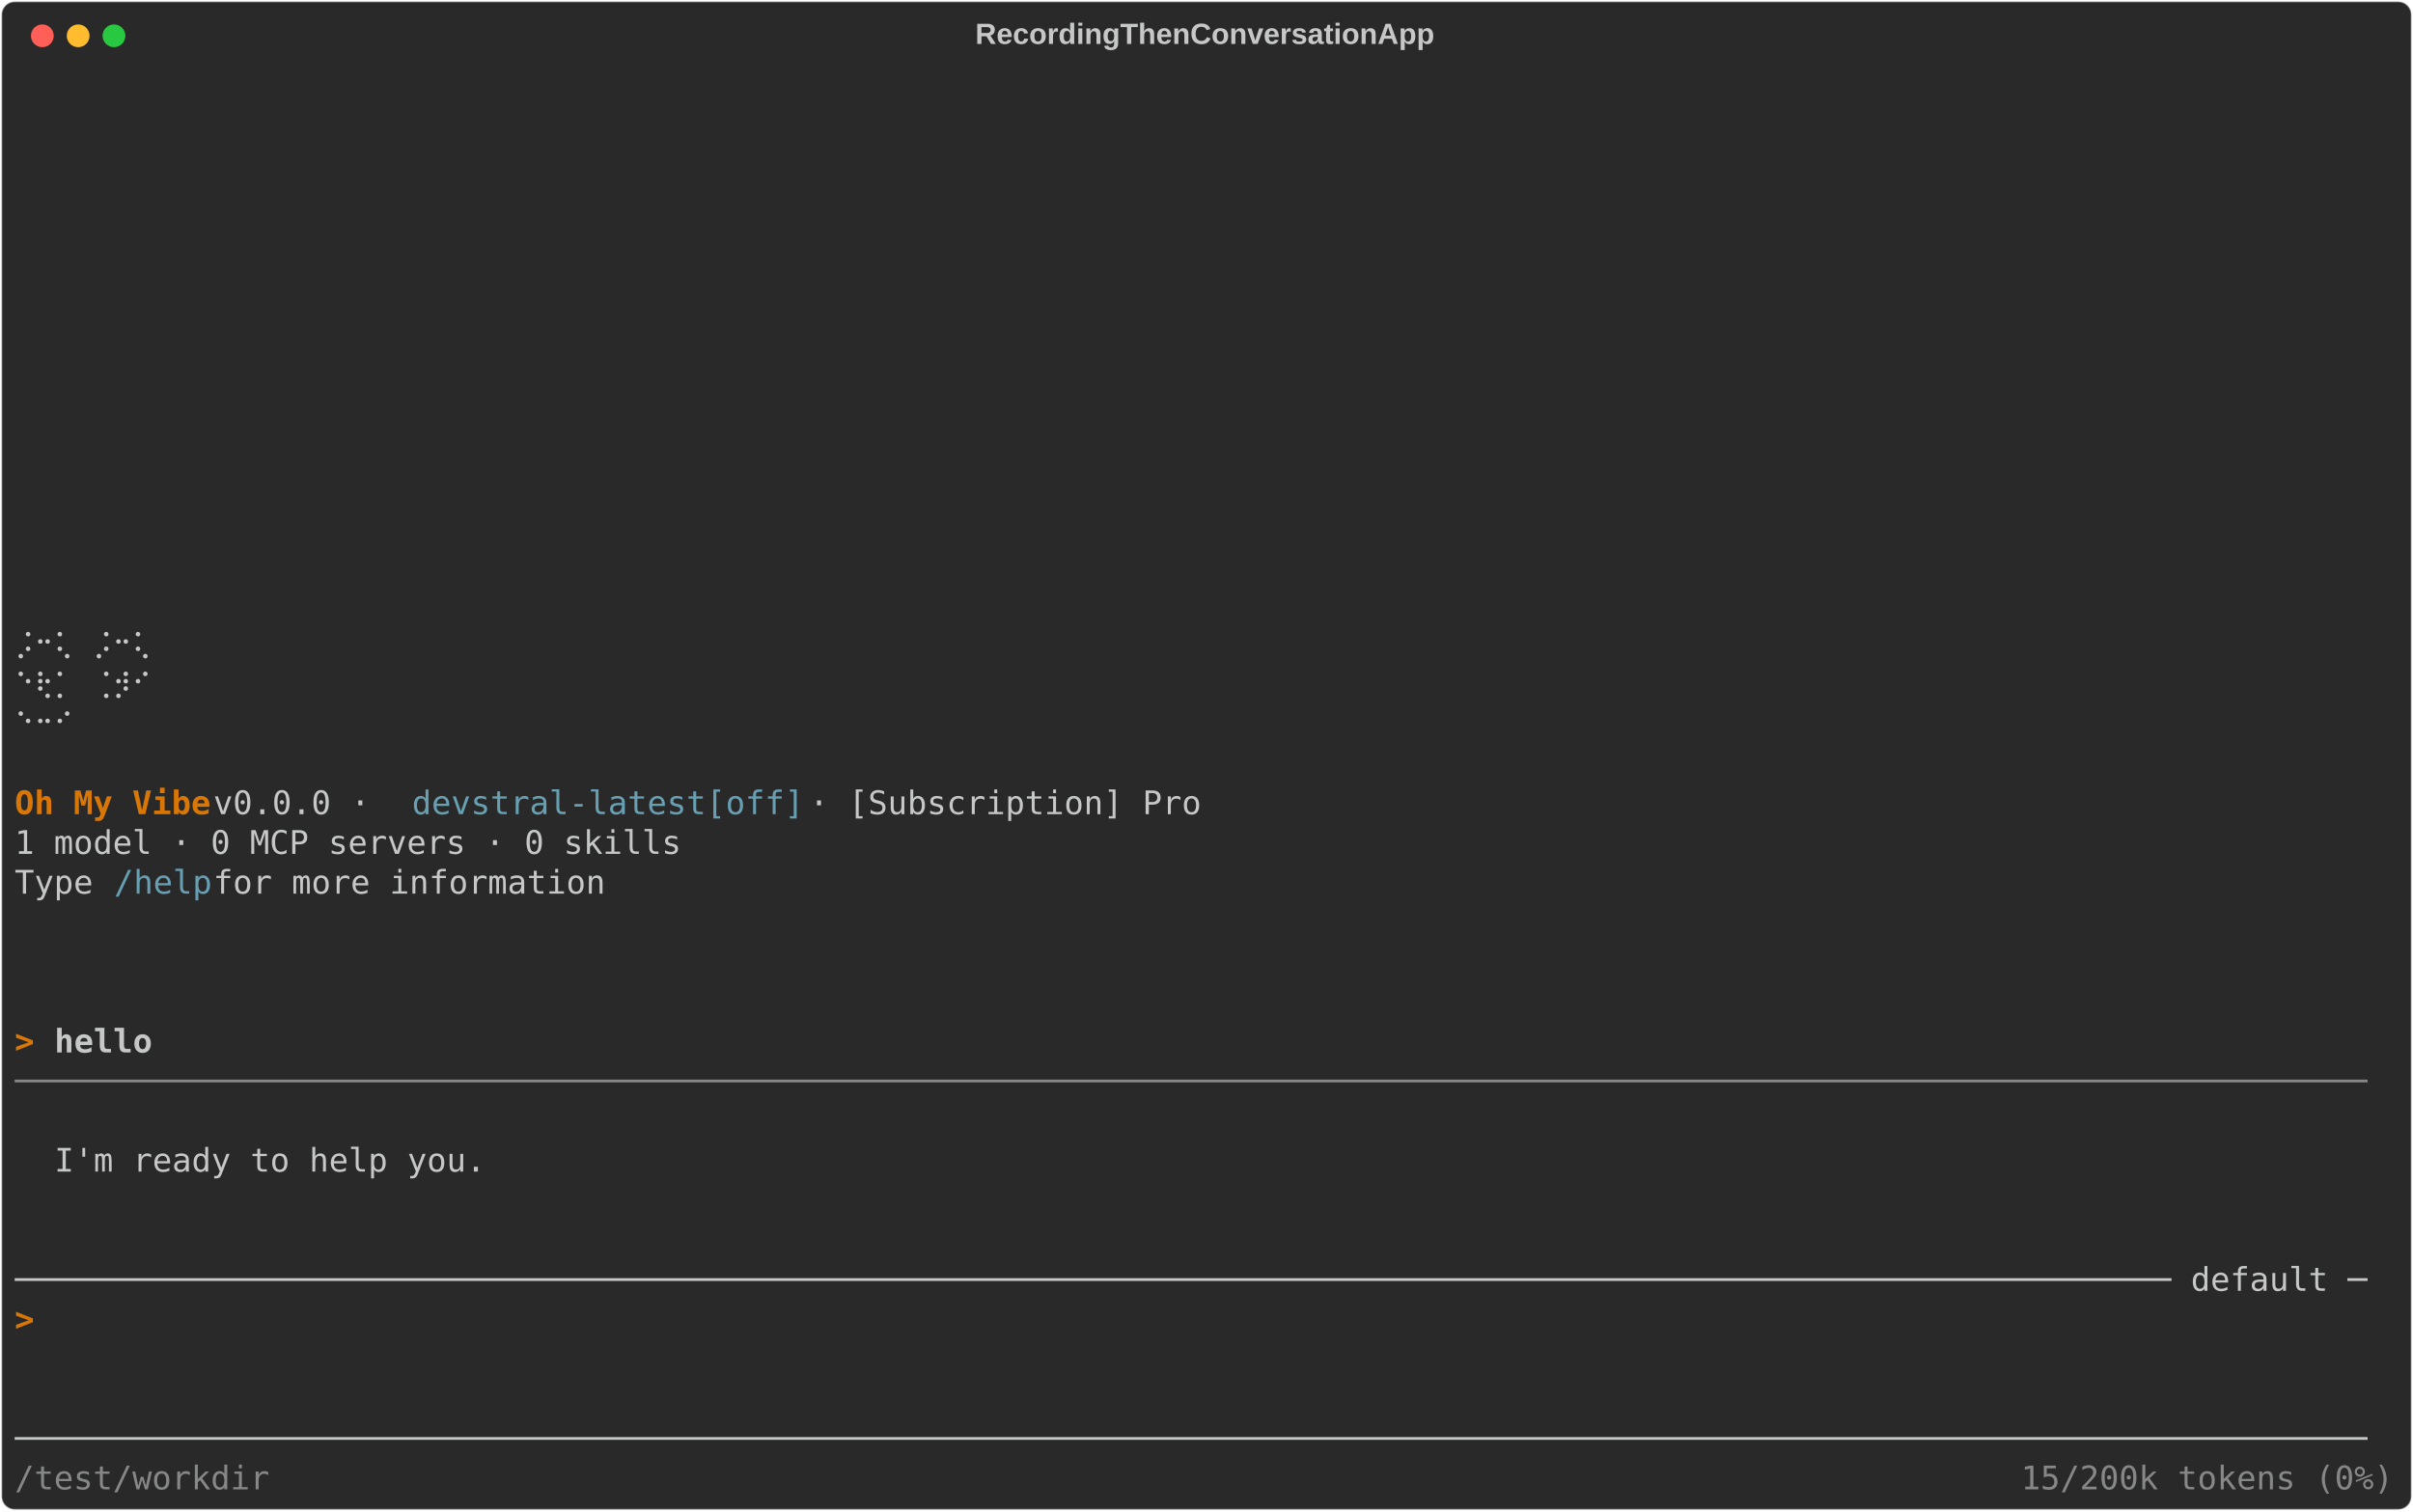
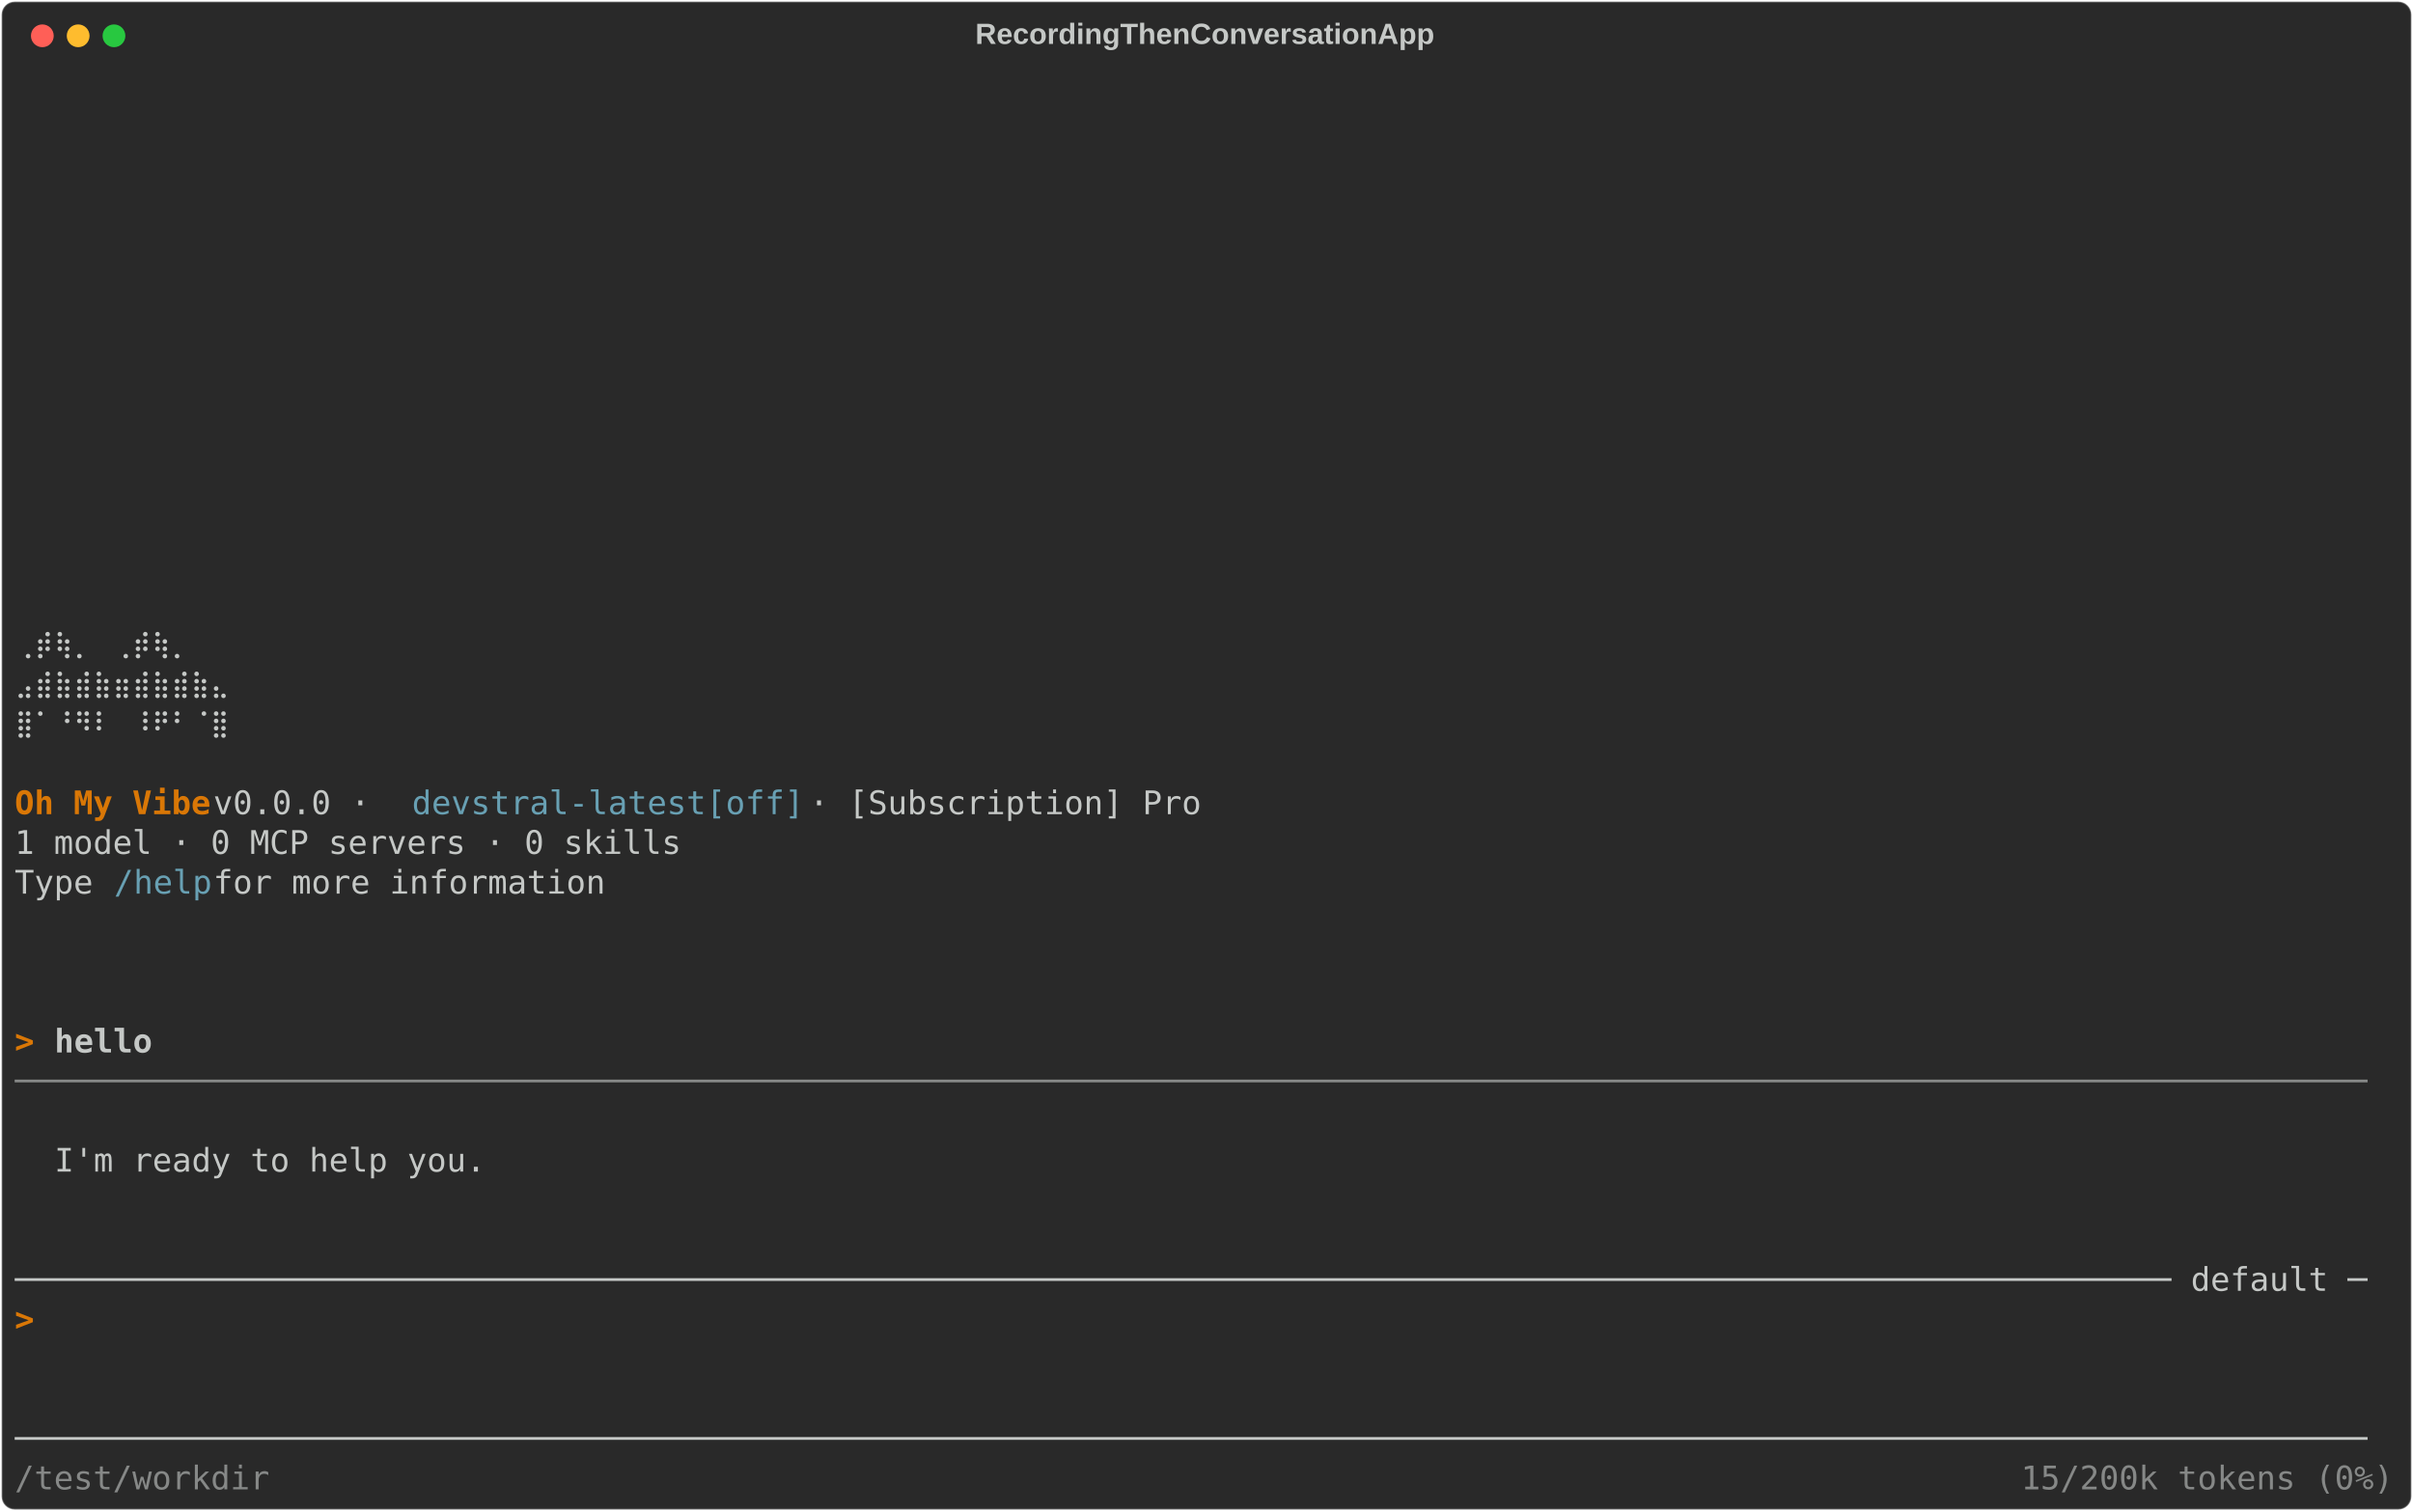
<svg xmlns="http://www.w3.org/2000/svg" class="rich-terminal" viewBox="0 0 1482 928.4">
  <style>

    @font-face {
        font-family: "Fira Code";
        src: local("FiraCode-Regular"),
                url("https://cdnjs.cloudflare.com/ajax/libs/firacode/6.2.0/woff2/FiraCode-Regular.woff2") format("woff2"),
                url("https://cdnjs.cloudflare.com/ajax/libs/firacode/6.2.0/woff/FiraCode-Regular.woff") format("woff");
        font-style: normal;
        font-weight: 400;
    }
    @font-face {
        font-family: "Fira Code";
        src: local("FiraCode-Bold"),
                url("https://cdnjs.cloudflare.com/ajax/libs/firacode/6.2.0/woff2/FiraCode-Bold.woff2") format("woff2"),
                url("https://cdnjs.cloudflare.com/ajax/libs/firacode/6.2.0/woff/FiraCode-Bold.woff") format("woff");
        font-style: bold;
        font-weight: 700;
    }

    .terminal-matrix {
        font-family: Fira Code, monospace;
        font-size: 20px;
        line-height: 24.4px;
        font-variant-east-asian: full-width;
    }

    .terminal-title {
        font-size: 18px;
        font-weight: bold;
        font-family: arial;
    }

    .terminal-r1 { fill: #c5c8c6 }
.terminal-r2 { fill: #d97706;font-weight: bold }
.terminal-r3 { fill: #68a0b3 }
.terminal-r4 { fill: #c5c8c6;font-weight: bold }
.terminal-r5 { fill: #868887 }
    </style>
  <defs>
    <clipPath id="terminal-clip-terminal">
      <rect x="0" y="0" width="1463.0" height="877.4" />
    </clipPath>
    <clipPath id="terminal-line-0">
      <rect x="0" y="1.5" width="1464" height="24.65" />
    </clipPath>
    <clipPath id="terminal-line-1">
      <rect x="0" y="25.9" width="1464" height="24.65" />
    </clipPath>
    <clipPath id="terminal-line-2">
      <rect x="0" y="50.3" width="1464" height="24.65" />
    </clipPath>
    <clipPath id="terminal-line-3">
      <rect x="0" y="74.7" width="1464" height="24.65" />
    </clipPath>
    <clipPath id="terminal-line-4">
      <rect x="0" y="99.1" width="1464" height="24.65" />
    </clipPath>
    <clipPath id="terminal-line-5">
      <rect x="0" y="123.5" width="1464" height="24.65" />
    </clipPath>
    <clipPath id="terminal-line-6">
      <rect x="0" y="147.9" width="1464" height="24.65" />
    </clipPath>
    <clipPath id="terminal-line-7">
      <rect x="0" y="172.3" width="1464" height="24.65" />
    </clipPath>
    <clipPath id="terminal-line-8">
      <rect x="0" y="196.7" width="1464" height="24.65" />
    </clipPath>
    <clipPath id="terminal-line-9">
      <rect x="0" y="221.1" width="1464" height="24.65" />
    </clipPath>
    <clipPath id="terminal-line-10">
      <rect x="0" y="245.5" width="1464" height="24.65" />
    </clipPath>
    <clipPath id="terminal-line-11">
      <rect x="0" y="269.9" width="1464" height="24.65" />
    </clipPath>
    <clipPath id="terminal-line-12">
      <rect x="0" y="294.3" width="1464" height="24.65" />
    </clipPath>
    <clipPath id="terminal-line-13">
      <rect x="0" y="318.7" width="1464" height="24.65" />
    </clipPath>
    <clipPath id="terminal-line-14">
      <rect x="0" y="343.1" width="1464" height="24.65" />
    </clipPath>
    <clipPath id="terminal-line-15">
      <rect x="0" y="367.5" width="1464" height="24.65" />
    </clipPath>
    <clipPath id="terminal-line-16">
      <rect x="0" y="391.9" width="1464" height="24.65" />
    </clipPath>
    <clipPath id="terminal-line-17">
      <rect x="0" y="416.3" width="1464" height="24.65" />
    </clipPath>
    <clipPath id="terminal-line-18">
      <rect x="0" y="440.7" width="1464" height="24.65" />
    </clipPath>
    <clipPath id="terminal-line-19">
      <rect x="0" y="465.1" width="1464" height="24.65" />
    </clipPath>
    <clipPath id="terminal-line-20">
      <rect x="0" y="489.5" width="1464" height="24.65" />
    </clipPath>
    <clipPath id="terminal-line-21">
      <rect x="0" y="513.9" width="1464" height="24.65" />
    </clipPath>
    <clipPath id="terminal-line-22">
      <rect x="0" y="538.3" width="1464" height="24.65" />
    </clipPath>
    <clipPath id="terminal-line-23">
      <rect x="0" y="562.7" width="1464" height="24.65" />
    </clipPath>
    <clipPath id="terminal-line-24">
      <rect x="0" y="587.1" width="1464" height="24.65" />
    </clipPath>
    <clipPath id="terminal-line-25">
      <rect x="0" y="611.5" width="1464" height="24.65" />
    </clipPath>
    <clipPath id="terminal-line-26">
      <rect x="0" y="635.9" width="1464" height="24.65" />
    </clipPath>
    <clipPath id="terminal-line-27">
      <rect x="0" y="660.3" width="1464" height="24.65" />
    </clipPath>
    <clipPath id="terminal-line-28">
      <rect x="0" y="684.7" width="1464" height="24.65" />
    </clipPath>
    <clipPath id="terminal-line-29">
      <rect x="0" y="709.1" width="1464" height="24.65" />
    </clipPath>
    <clipPath id="terminal-line-30">
      <rect x="0" y="733.5" width="1464" height="24.65" />
    </clipPath>
    <clipPath id="terminal-line-31">
      <rect x="0" y="757.9" width="1464" height="24.65" />
    </clipPath>
    <clipPath id="terminal-line-32">
      <rect x="0" y="782.3" width="1464" height="24.65" />
    </clipPath>
    <clipPath id="terminal-line-33">
      <rect x="0" y="806.7" width="1464" height="24.65" />
    </clipPath>
    <clipPath id="terminal-line-34">
      <rect x="0" y="831.1" width="1464" height="24.65" />
    </clipPath>
  </defs>
  <rect fill="#292929" stroke="rgba(255,255,255,0.35)" stroke-width="1" x="1" y="1" width="1480" height="926.4" rx="8" />
  <text class="terminal-title" fill="#c5c8c6" text-anchor="middle" x="740" y="27">RecordingThenConversationApp</text>
  <g transform="translate(26,22)">
    <circle cx="0" cy="0" r="7" fill="#ff5f57" />
    <circle cx="22" cy="0" r="7" fill="#febc2e" />
    <circle cx="44" cy="0" r="7" fill="#28c840" />
  </g>
  <g transform="translate(9, 41)" clip-path="url(#terminal-clip-terminal)">
    <g class="terminal-matrix">
      <text class="terminal-r1" x="1464" y="20" textLength="12.2" clip-path="url(#terminal-line-0)">
</text>
      <text class="terminal-r1" x="1464" y="44.4" textLength="12.2" clip-path="url(#terminal-line-1)">
</text>
      <text class="terminal-r1" x="1464" y="68.8" textLength="12.2" clip-path="url(#terminal-line-2)">
</text>
      <text class="terminal-r1" x="1464" y="93.2" textLength="12.2" clip-path="url(#terminal-line-3)">
</text>
      <text class="terminal-r1" x="1464" y="117.6" textLength="12.2" clip-path="url(#terminal-line-4)">
</text>
      <text class="terminal-r1" x="1464" y="142" textLength="12.2" clip-path="url(#terminal-line-5)">
</text>
      <text class="terminal-r1" x="1464" y="166.4" textLength="12.2" clip-path="url(#terminal-line-6)">
</text>
      <text class="terminal-r1" x="1464" y="190.8" textLength="12.2" clip-path="url(#terminal-line-7)">
</text>
      <text class="terminal-r1" x="1464" y="215.2" textLength="12.2" clip-path="url(#terminal-line-8)">
</text>
      <text class="terminal-r1" x="1464" y="239.6" textLength="12.2" clip-path="url(#terminal-line-9)">
</text>
      <text class="terminal-r1" x="1464" y="264" textLength="12.2" clip-path="url(#terminal-line-10)">
</text>
      <text class="terminal-r1" x="1464" y="288.4" textLength="12.2" clip-path="url(#terminal-line-11)">
</text>
      <text class="terminal-r1" x="1464" y="312.8" textLength="12.2" clip-path="url(#terminal-line-12)">
</text>
      <text class="terminal-r1" x="1464" y="337.2" textLength="12.2" clip-path="url(#terminal-line-13)">
</text>
-       <text class="terminal-r1" x="0" y="361.6" textLength="134.2" clip-path="url(#terminal-line-14)">  ⡨⠒⢅ ⡨⠒⢅  </text>
+       <text class="terminal-r1" x="0" y="361.6" textLength="146.4" clip-path="url(#terminal-line-14)"> ⢀⡾⢷⡀ ⢀⡾⢷⡀  </text>
      <text class="terminal-r1" x="1464" y="361.6" textLength="12.2" clip-path="url(#terminal-line-14)">
</text>
-       <text class="terminal-r1" x="0" y="386" textLength="134.2" clip-path="url(#terminal-line-15)">  ⠑⢗⡁ ⢈⡺⠊  </text>
+       <text class="terminal-r1" x="0" y="386" textLength="146.4" clip-path="url(#terminal-line-15)">⣠⣾⣷⣾⣷⣶⣾⣷⣾⣷⣄ </text>
      <text class="terminal-r1" x="1464" y="386" textLength="12.2" clip-path="url(#terminal-line-15)">
</text>
-       <text class="terminal-r1" x="0" y="410.4" textLength="134.2" clip-path="url(#terminal-line-16)">    ⠑⠒⠊    </text>
+       <text class="terminal-r1" x="0" y="410.4" textLength="146.4" clip-path="url(#terminal-line-16)">⣿⠁⠘⠻⠇ ⠸⠟⠃⠈⣿ </text>
      <text class="terminal-r1" x="1464" y="410.4" textLength="12.2" clip-path="url(#terminal-line-16)">
</text>
      <text class="terminal-r1" x="1464" y="434.8" textLength="12.2" clip-path="url(#terminal-line-17)">
</text>
      <text class="terminal-r2" x="0" y="459.2" textLength="122" clip-path="url(#terminal-line-18)">Oh My Vibe</text>
      <text class="terminal-r1" x="122" y="459.2" textLength="122" clip-path="url(#terminal-line-18)"> v0.0.0 · </text>
      <text class="terminal-r3" x="244" y="459.2" textLength="244" clip-path="url(#terminal-line-18)">devstral-latest[off]</text>
      <text class="terminal-r1" x="488" y="459.2" textLength="256.2" clip-path="url(#terminal-line-18)"> · [Subscription] Pro</text>
      <text class="terminal-r1" x="1464" y="459.2" textLength="12.2" clip-path="url(#terminal-line-18)">
</text>
      <text class="terminal-r1" x="0" y="483.6" textLength="414.8" clip-path="url(#terminal-line-19)">1 model · 0 MCP servers · 0 skills</text>
      <text class="terminal-r1" x="1464" y="483.6" textLength="12.2" clip-path="url(#terminal-line-19)">
</text>
      <text class="terminal-r1" x="0" y="508" textLength="61" clip-path="url(#terminal-line-20)">Type </text>
      <text class="terminal-r3" x="61" y="508" textLength="61" clip-path="url(#terminal-line-20)">/help</text>
      <text class="terminal-r1" x="122" y="508" textLength="256.2" clip-path="url(#terminal-line-20)"> for more information</text>
      <text class="terminal-r1" x="1464" y="508" textLength="12.2" clip-path="url(#terminal-line-20)">
</text>
      <text class="terminal-r1" x="1464" y="532.4" textLength="12.2" clip-path="url(#terminal-line-21)">
</text>
      <text class="terminal-r1" x="1464" y="556.8" textLength="12.2" clip-path="url(#terminal-line-22)">
</text>
      <text class="terminal-r1" x="1464" y="581.2" textLength="12.2" clip-path="url(#terminal-line-23)">
</text>
      <text class="terminal-r2" x="0" y="605.6" textLength="24.4" clip-path="url(#terminal-line-24)">&gt; </text>
      <text class="terminal-r4" x="24.4" y="605.6" textLength="61" clip-path="url(#terminal-line-24)">hello</text>
      <text class="terminal-r1" x="1464" y="605.6" textLength="12.2" clip-path="url(#terminal-line-24)">
</text>
      <text class="terminal-r5" x="0" y="630" textLength="1464" clip-path="url(#terminal-line-25)">────────────────────────────────────────────────────────────────────────────────────────────────────────────────────────</text>
      <text class="terminal-r1" x="1464" y="630" textLength="12.2" clip-path="url(#terminal-line-25)">
</text>
      <text class="terminal-r1" x="1464" y="654.4" textLength="12.2" clip-path="url(#terminal-line-26)">
</text>
      <text class="terminal-r1" x="24.4" y="678.8" textLength="268.4" clip-path="url(#terminal-line-27)">I'm ready to help you.</text>
      <text class="terminal-r1" x="1464" y="678.8" textLength="12.2" clip-path="url(#terminal-line-27)">
</text>
      <text class="terminal-r1" x="1464" y="703.2" textLength="12.2" clip-path="url(#terminal-line-28)">
</text>
      <text class="terminal-r1" x="1464" y="727.6" textLength="12.2" clip-path="url(#terminal-line-29)">
</text>
      <text class="terminal-r1" x="0" y="752" textLength="1464" clip-path="url(#terminal-line-30)">────────────────────────────────────────────────────────────────────────────────────────────────────────────── default ─</text>
      <text class="terminal-r1" x="1464" y="752" textLength="12.2" clip-path="url(#terminal-line-30)">
</text>
      <text class="terminal-r2" x="0" y="776.4" textLength="12.2" clip-path="url(#terminal-line-31)">&gt;</text>
      <text class="terminal-r1" x="1464" y="776.4" textLength="12.2" clip-path="url(#terminal-line-31)">
</text>
      <text class="terminal-r1" x="1464" y="800.8" textLength="12.2" clip-path="url(#terminal-line-32)">
</text>
      <text class="terminal-r1" x="1464" y="825.2" textLength="12.2" clip-path="url(#terminal-line-33)">
</text>
      <text class="terminal-r1" x="0" y="849.6" textLength="1464" clip-path="url(#terminal-line-34)">────────────────────────────────────────────────────────────────────────────────────────────────────────────────────────</text>
      <text class="terminal-r1" x="1464" y="849.6" textLength="12.2" clip-path="url(#terminal-line-34)">
</text>
      <text class="terminal-r5" x="0" y="874" textLength="158.6" clip-path="url(#terminal-line-35)">/test/workdir</text>
      <text class="terminal-r5" x="1232.2" y="874" textLength="231.8" clip-path="url(#terminal-line-35)">15/200k tokens (0%)</text>
    </g>
  </g>
</svg>
